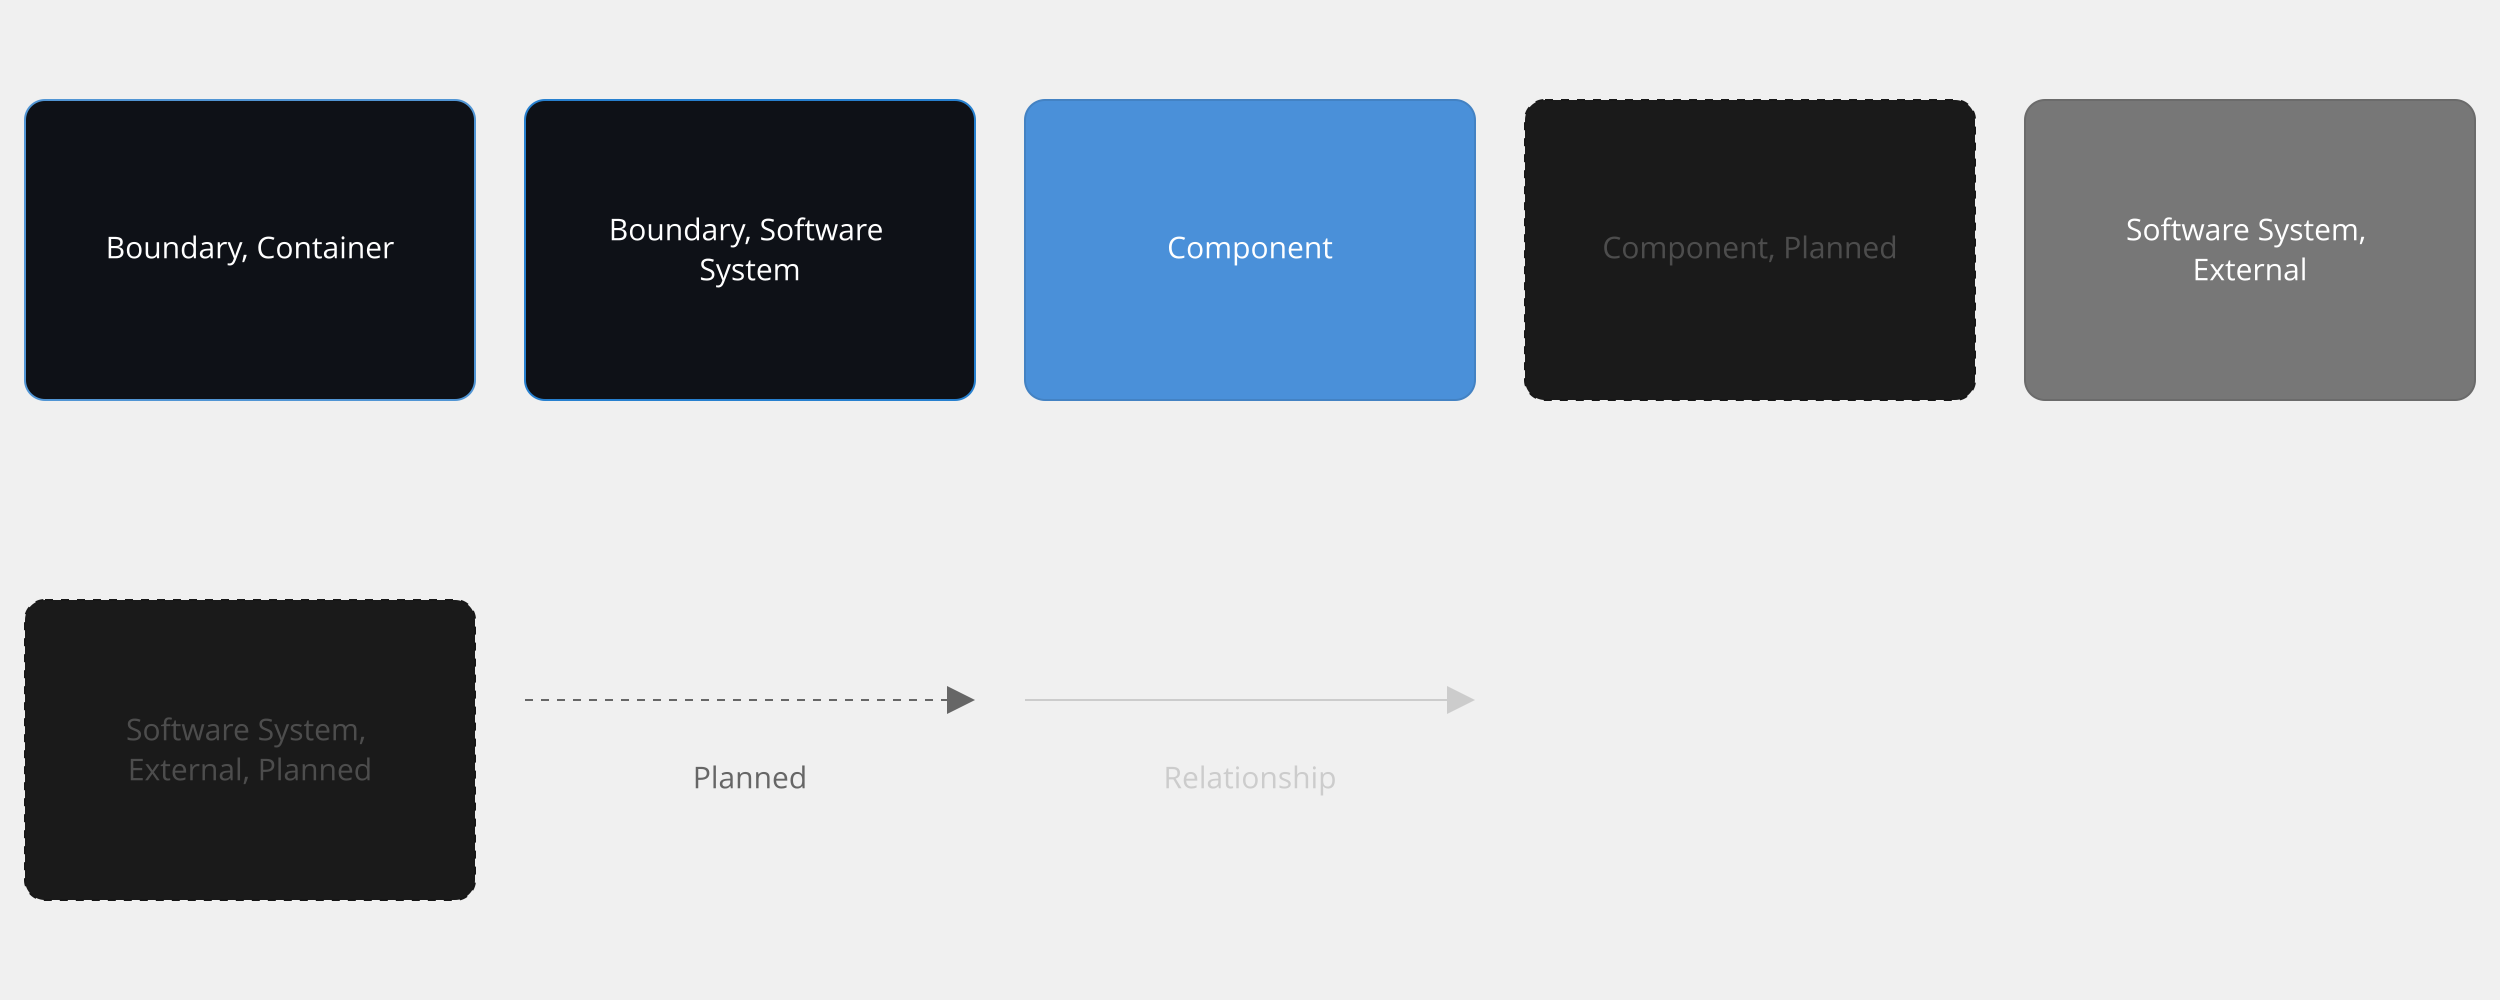
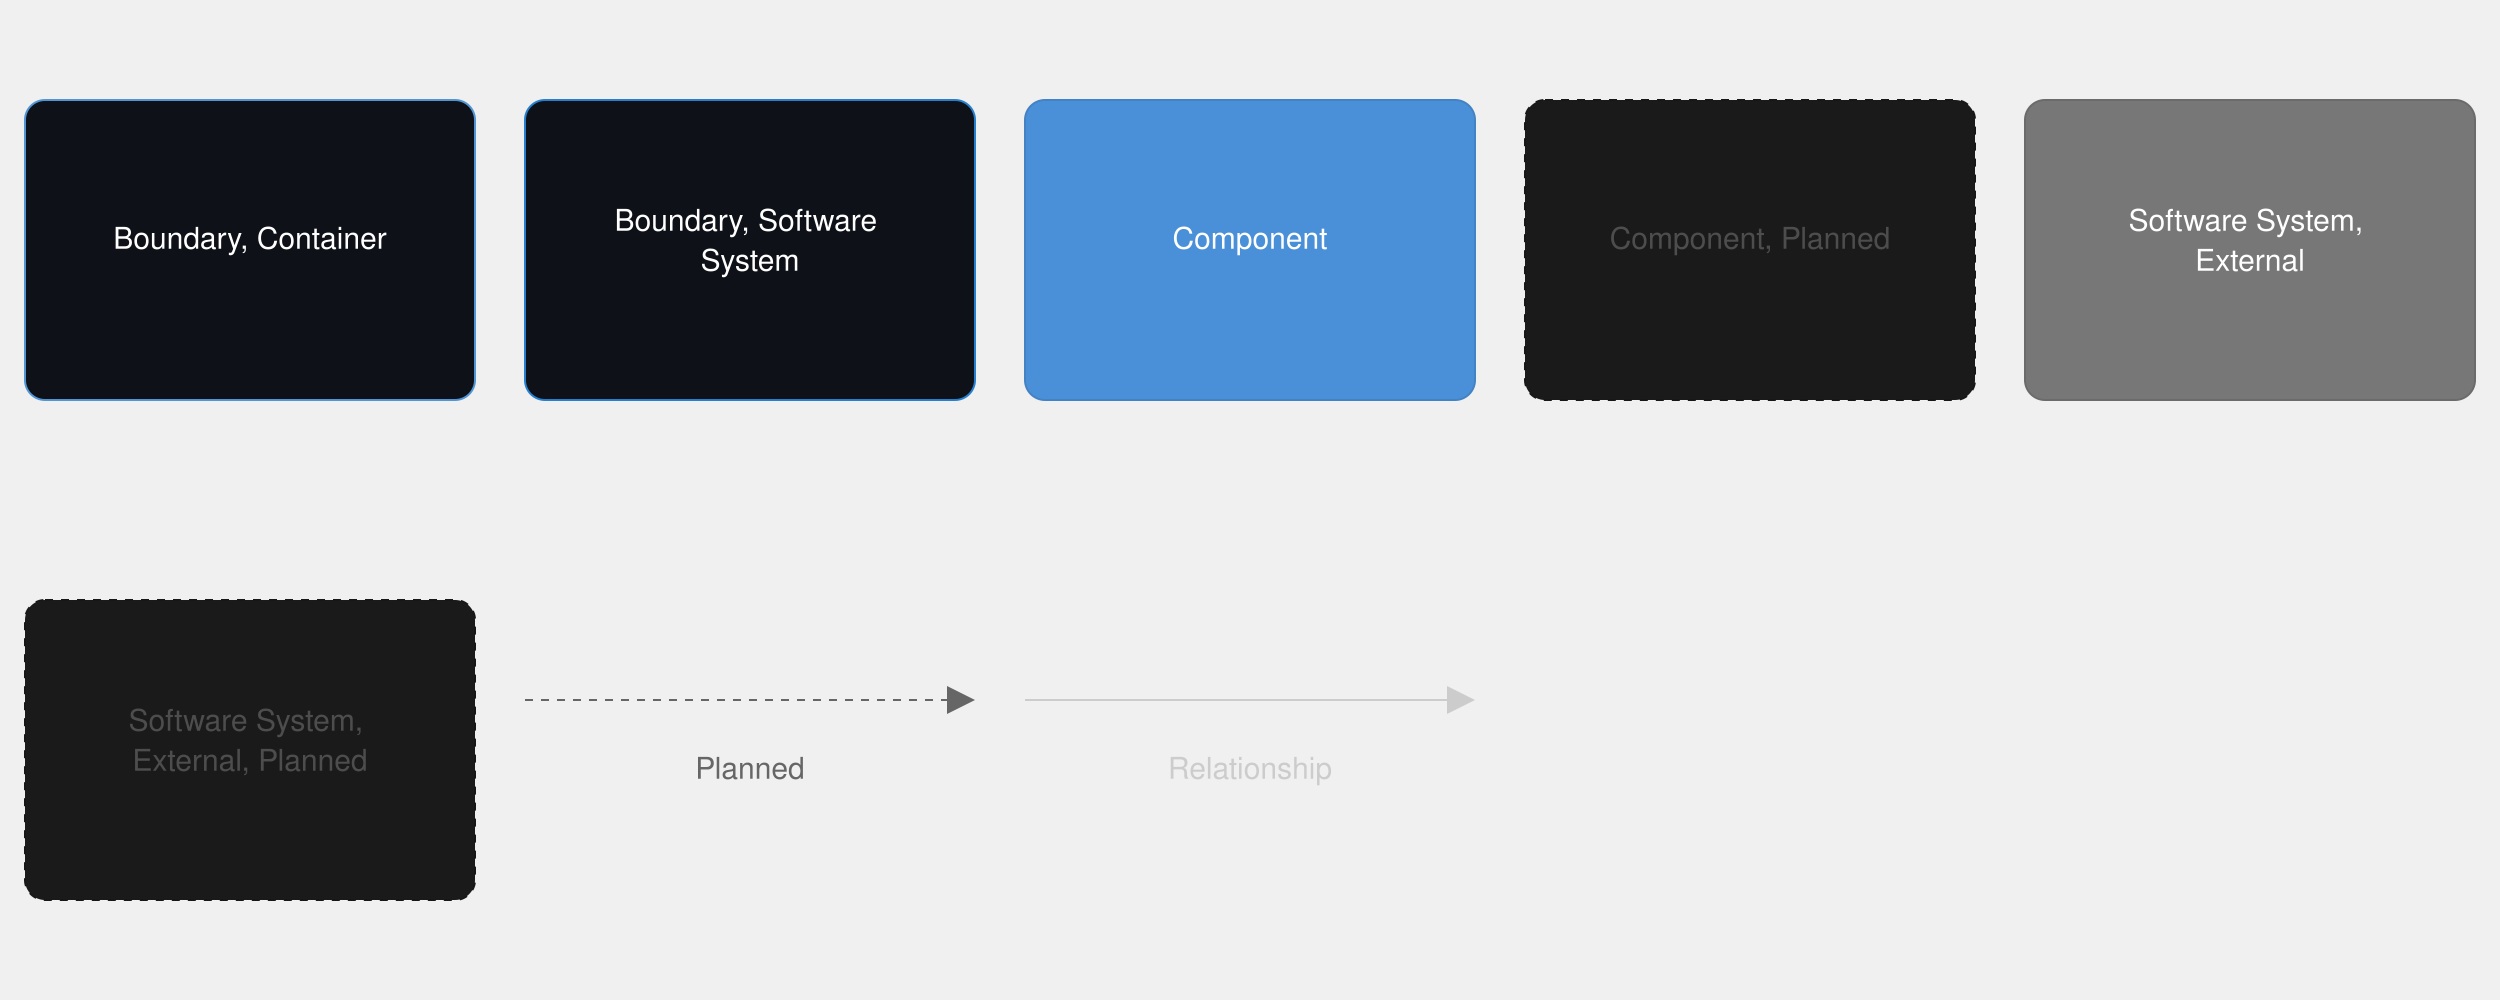
<svg xmlns="http://www.w3.org/2000/svg" version="1.1" viewBox="0 0 2500 1000" style="background: #0e1117">
  <g transform="translate(25,100)">
    <rect width="450" height="300" rx="20" ry="20" x="0" y="0" fill="#0e1117" stroke-width="2" stroke="#5195d4" stroke-dasharray="" />
-     <text x="225" y="95" text-anchor="middle" dominant-baseline="hanging" fill="#ffffff" font-size="30px" font-family="Open Sans, Tahoma, Arial">
+     <text x="225" y="95" text-anchor="middle" dominant-baseline="hanging" fill="#ffffff" font-size="30px" font-family="Tahoma, Verdana, Helvetica, Arial">
      <tspan x="225" dy="40px">Boundary, Container</tspan>
    </text>
  </g>
  <g transform="translate(525,100)">
    <rect width="450" height="300" rx="20" ry="20" x="0" y="0" fill="#0e1117" stroke-width="2" stroke="#2780cf" stroke-dasharray="" />
-     <text x="225" y="77" text-anchor="middle" dominant-baseline="hanging" fill="#ffffff" font-size="30px" font-family="Open Sans, Tahoma, Arial">
+     <text x="225" y="77" text-anchor="middle" dominant-baseline="hanging" fill="#ffffff" font-size="30px" font-family="Tahoma, Verdana, Helvetica, Arial">
      <tspan x="225" dy="40px">Boundary, Software</tspan>
      <tspan x="225" dy="40px">System</tspan>
    </text>
  </g>
  <g transform="translate(1025,100)">
    <rect width="450" height="300" rx="20" ry="20" x="0" y="0" fill="#4a90d9" stroke-width="2" stroke="#4382c3" stroke-dasharray="" />
-     <text x="225" y="95" text-anchor="middle" dominant-baseline="hanging" fill="#ffffff" font-size="30px" font-family="Open Sans, Tahoma, Arial">
+     <text x="225" y="95" text-anchor="middle" dominant-baseline="hanging" fill="#ffffff" font-size="30px" font-family="Tahoma, Verdana, Helvetica, Arial">
      <tspan x="225" dy="40px">Component</tspan>
    </text>
  </g>
  <g transform="translate(1525,100)">
    <rect width="450" height="300" rx="20" ry="20" x="0" y="0" fill="#1a1a1a" stroke-width="2" stroke="#171717" stroke-dasharray="8,8" />
-     <text x="225" y="95" text-anchor="middle" dominant-baseline="hanging" fill="#4d4d4d" font-size="30px" font-family="Open Sans, Tahoma, Arial">
+     <text x="225" y="95" text-anchor="middle" dominant-baseline="hanging" fill="#4d4d4d" font-size="30px" font-family="Tahoma, Verdana, Helvetica, Arial">
      <tspan x="225" dy="40px">Component, Planned</tspan>
    </text>
  </g>
  <g transform="translate(2025,100)">
    <rect width="450" height="300" rx="20" ry="20" x="0" y="0" fill="#777777" stroke-width="2" stroke="#6b6b6b" stroke-dasharray="" />
-     <text x="225" y="77" text-anchor="middle" dominant-baseline="hanging" fill="#ffffff" font-size="30px" font-family="Open Sans, Tahoma, Arial">
+     <text x="225" y="77" text-anchor="middle" dominant-baseline="hanging" fill="#ffffff" font-size="30px" font-family="Tahoma, Verdana, Helvetica, Arial">
      <tspan x="225" dy="40px">Software System,</tspan>
      <tspan x="225" dy="40px">External</tspan>
    </text>
  </g>
  <g transform="translate(25,600)">
    <rect width="450" height="300" rx="20" ry="20" x="0" y="0" fill="#1a1a1a" stroke-width="2" stroke="#171717" stroke-dasharray="8,8" />
-     <text x="225" y="77" text-anchor="middle" dominant-baseline="hanging" fill="#4d4d4d" font-size="30px" font-family="Open Sans, Tahoma, Arial">
+     <text x="225" y="77" text-anchor="middle" dominant-baseline="hanging" fill="#4d4d4d" font-size="30px" font-family="Tahoma, Verdana, Helvetica, Arial">
      <tspan x="225" dy="40px">Software System,</tspan>
      <tspan x="225" dy="40px">External, Planned</tspan>
    </text>
  </g>
  <g transform="translate(525,670)">
    <path d="M422,0 L422,44 L450,30 L 422,16" style="fill:#666666" />
    <path d="M0,30 L422,30" style="stroke:#666666; stroke-width: 2; fill: none; stroke-dasharray: 8 8;" />
-     <text x="225" y="55" text-anchor="middle" dominant-baseline="hanging" fill="#666666" font-size="30px" font-family="Open Sans, Tahoma, Arial">
+     <text x="225" y="55" text-anchor="middle" dominant-baseline="hanging" fill="#666666" font-size="30px" font-family="Tahoma, Verdana, Helvetica, Arial">
      <tspan x="225" dy="40px">Planned</tspan>
    </text>
  </g>
  <g transform="translate(1025,670)">
    <path d="M422,0 L422,44 L450,30 L 422,16" style="fill:#cccccc" />
    <path d="M0,30 L422,30" style="stroke:#cccccc; stroke-width: 2; fill: none; stroke-dasharray: ;" />
-     <text x="225" y="55" text-anchor="middle" dominant-baseline="hanging" fill="#cccccc" font-size="30px" font-family="Open Sans, Tahoma, Arial">
+     <text x="225" y="55" text-anchor="middle" dominant-baseline="hanging" fill="#cccccc" font-size="30px" font-family="Tahoma, Verdana, Helvetica, Arial">
      <tspan x="225" dy="40px">Relationship</tspan>
    </text>
  </g>
</svg>
